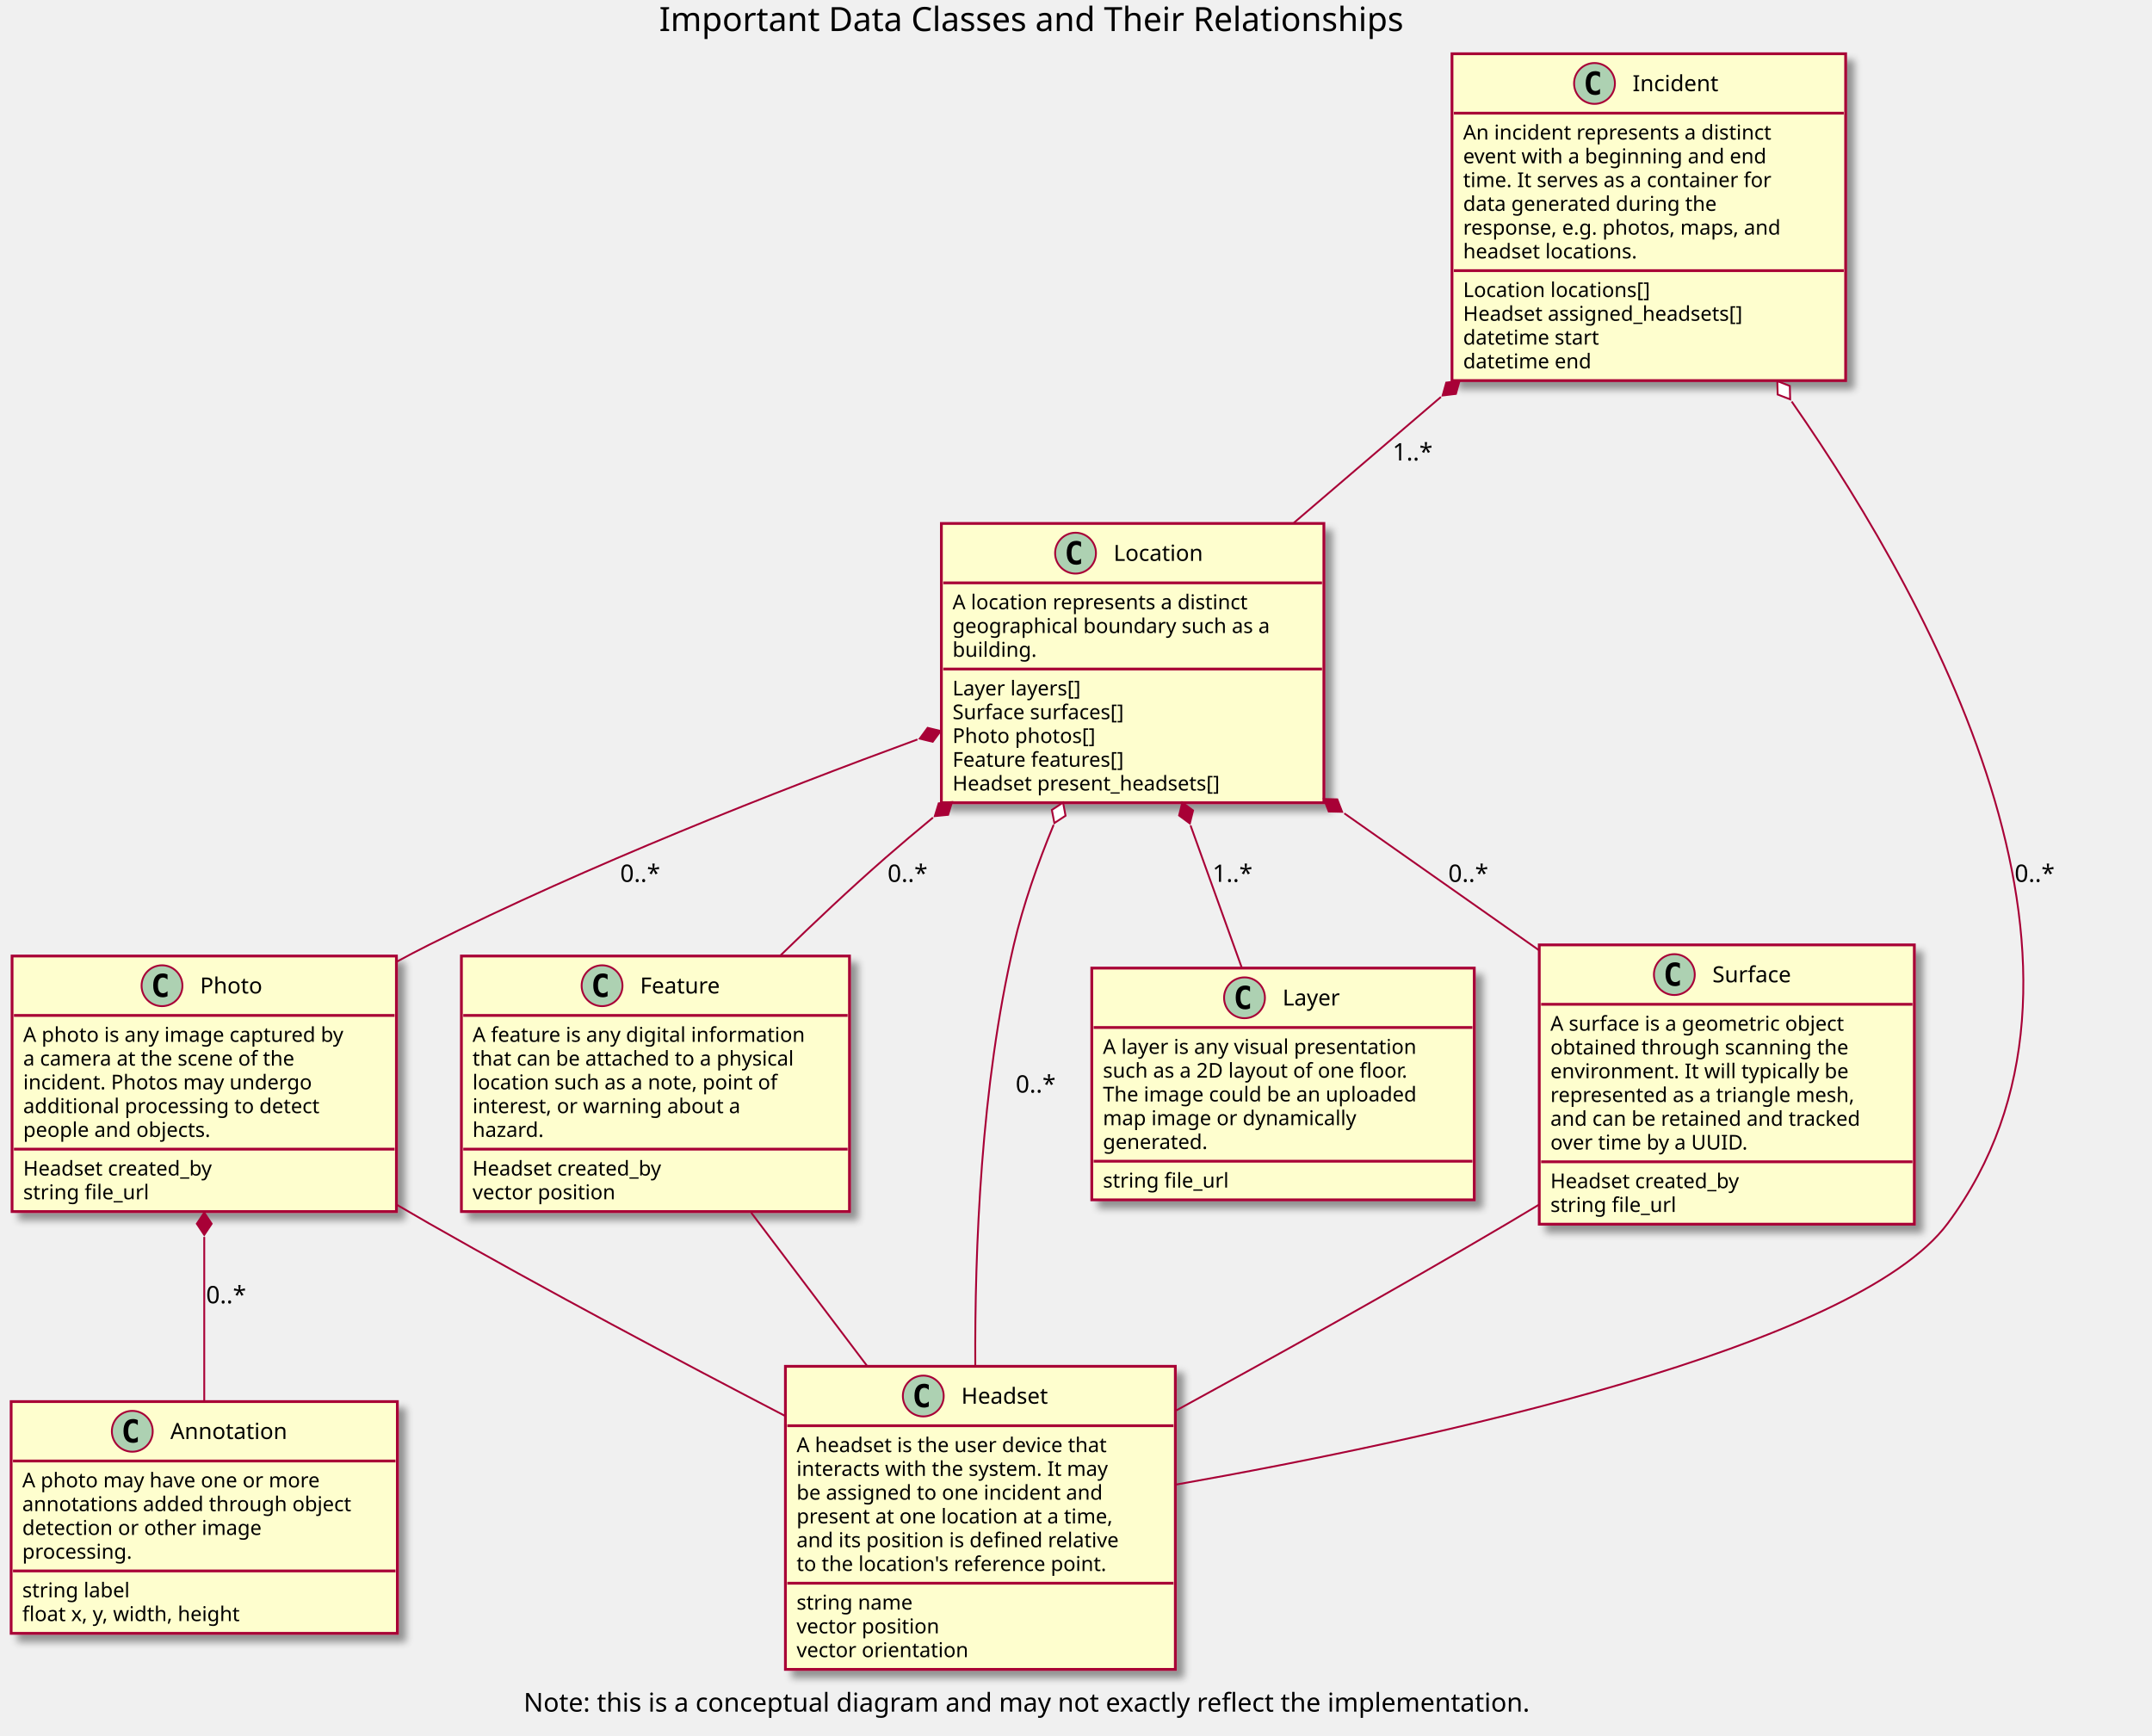
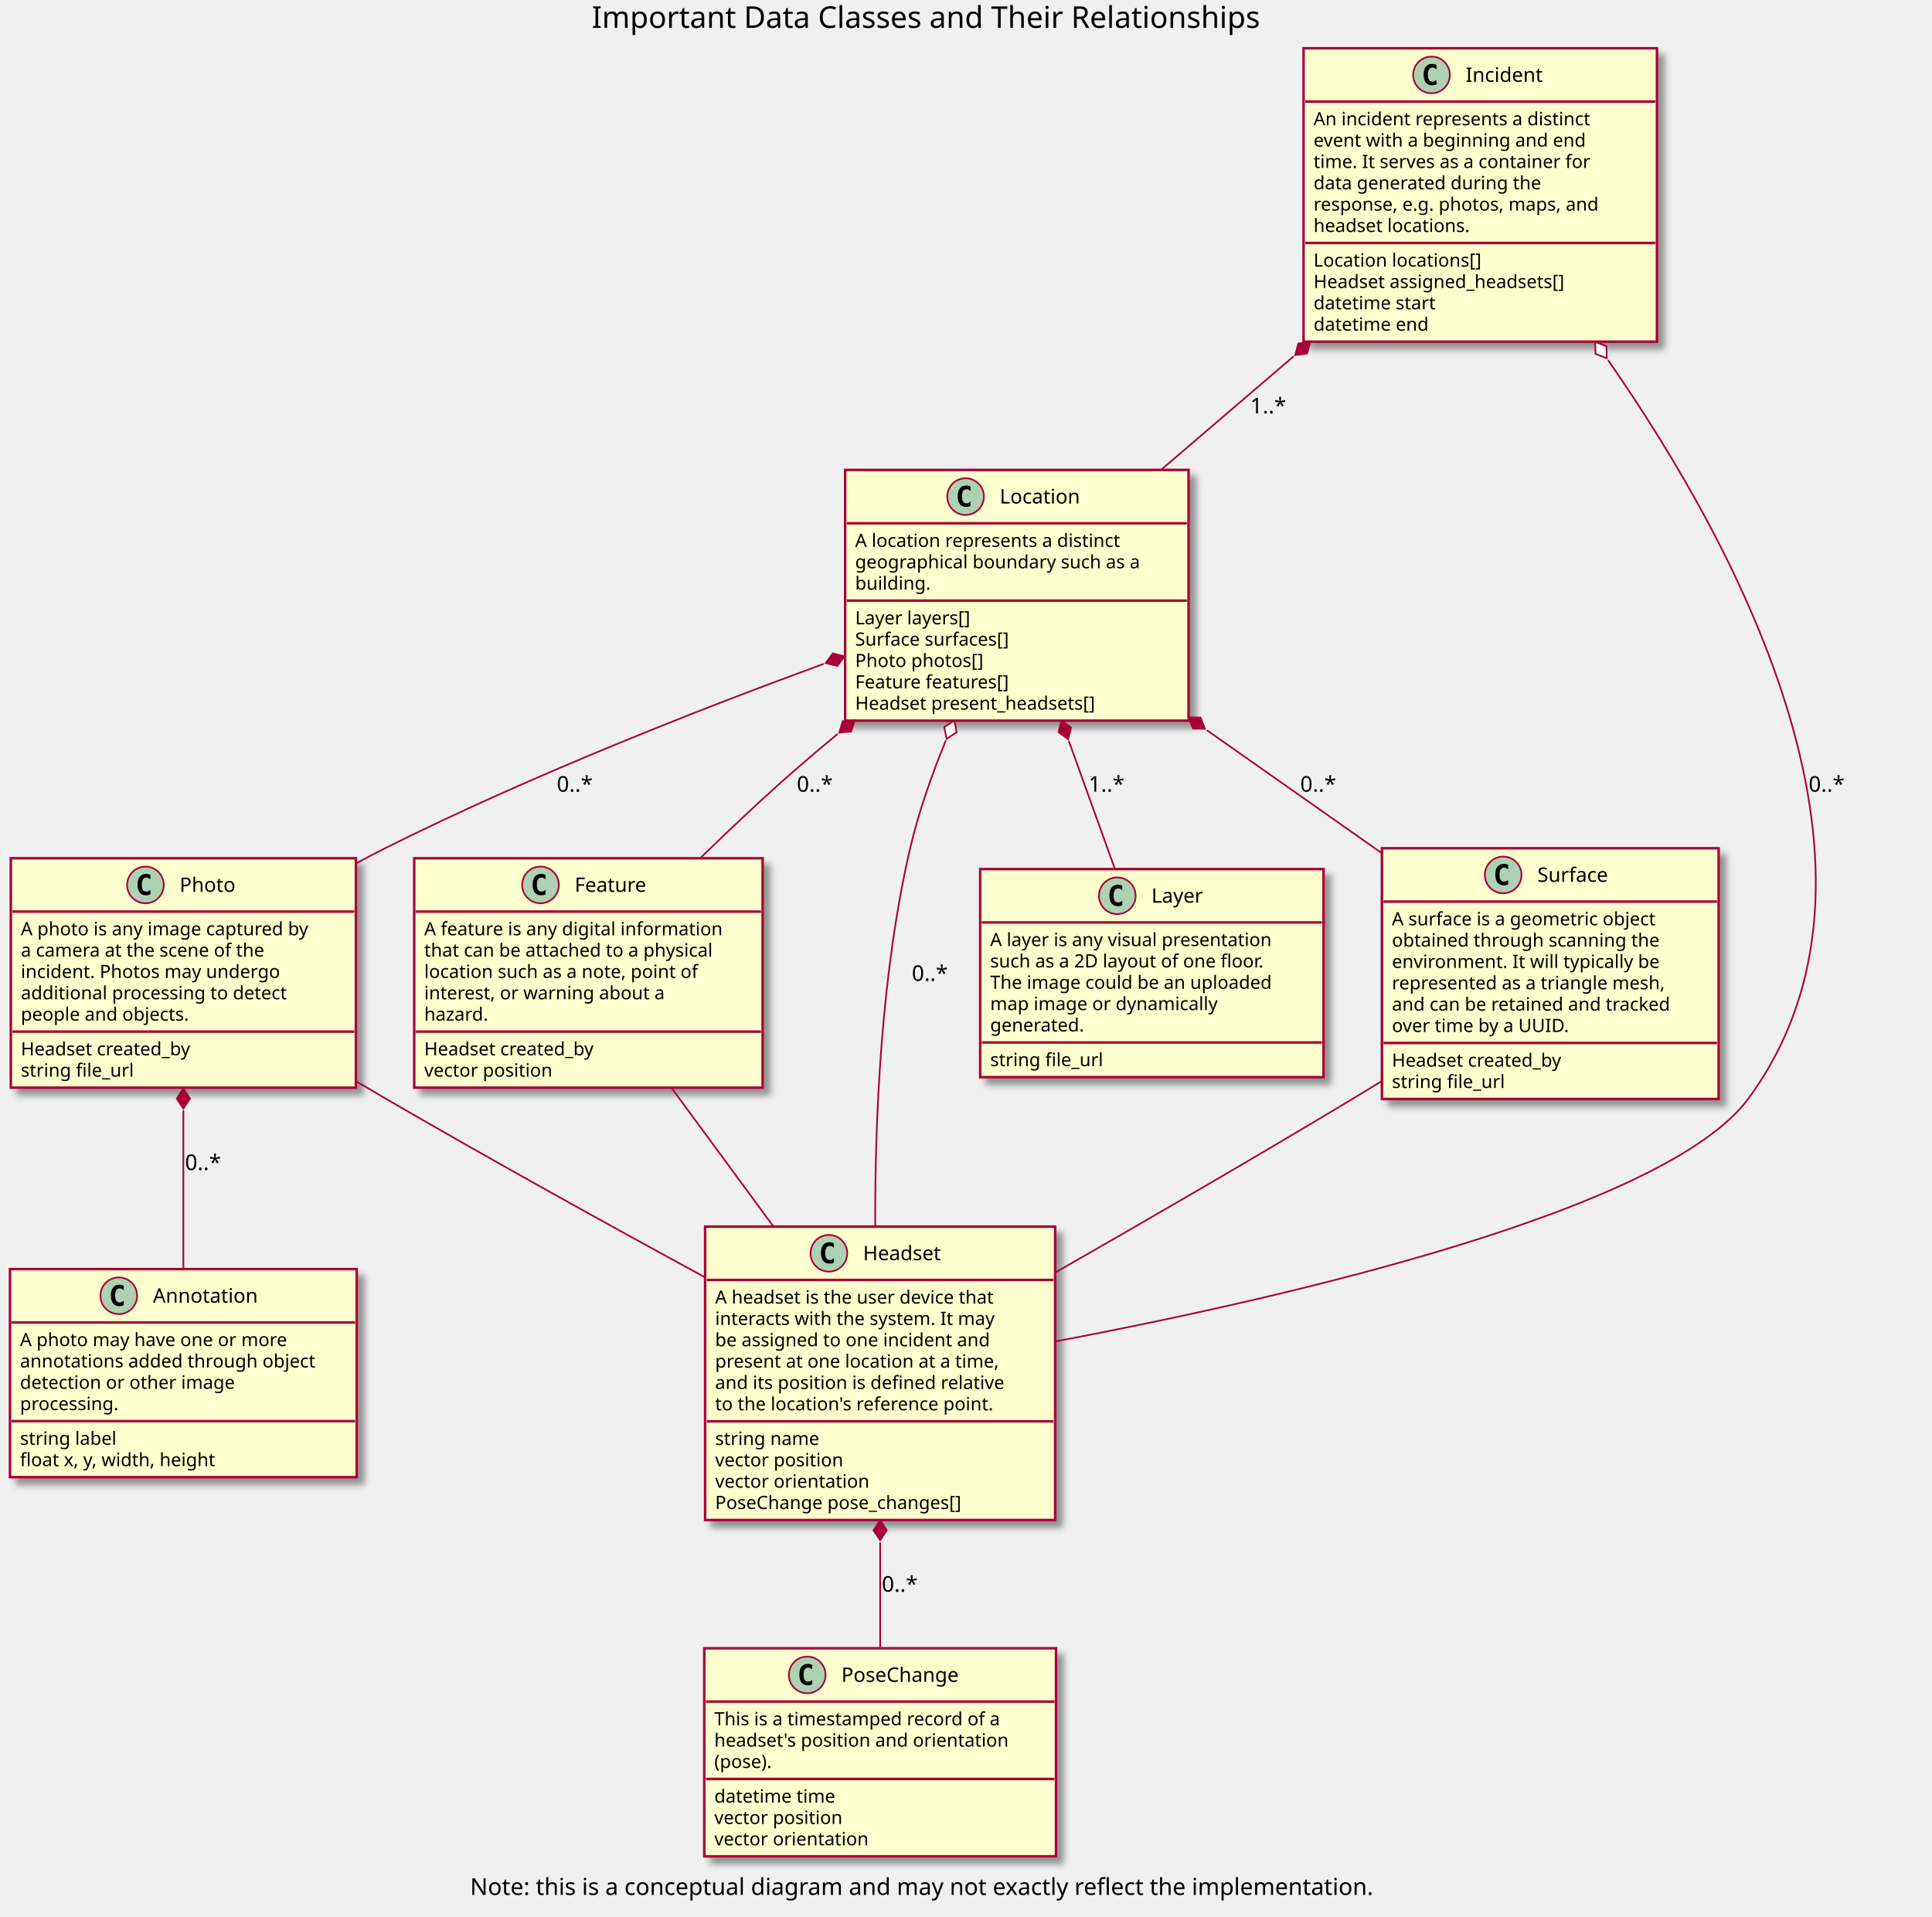
- <svg xmlns="http://www.w3.org/2000/svg" contentScriptType="application/ecmascript" contentStyleType="text/css" height="935px" preserveAspectRatio="none" style="width:1159px;height:935px;" version="1.1" viewBox="0 0 1159 935" width="1159px" zoomAndPan="magnify">
+ <svg xmlns="http://www.w3.org/2000/svg" contentScriptType="application/ecmascript" contentStyleType="text/css" height="1150px" preserveAspectRatio="none" style="width:1159px;height:1150px;" version="1.1" viewBox="0 0 1159 1150" width="1159px" zoomAndPan="magnify">
  <defs>
-     <filter height="300%" id="fhfvz9y73ic30" width="300%" x="-1" y="-1">
+     <filter height="300%" id="ftzdexumg2bv9" width="300%" x="-1" y="-1">
      <feGaussianBlur result="blurOut" stdDeviation="2.0" />
      <feColorMatrix in="blurOut" result="blurOut2" type="matrix" values="0 0 0 0 0 0 0 0 0 0 0 0 0 0 0 0 0 0 .4 0" />
      <feOffset dx="4.0" dy="4.0" in="blurOut2" result="blurOut3" />
      <feBlend in="SourceGraphic" in2="blurOut3" mode="normal" />
    </filter>
  </defs>
  <g>
    <text fill="#000000" font-family="sans-serif" font-size="18" lengthAdjust="spacingAndGlyphs" textLength="417" x="355" y="16.708">Important Data Classes and Their Relationships</text>
-     <rect fill="#FEFECE" filter="url(#fhfvz9y73ic30)" height="176.047" id="Incident" style="stroke: #A80036; stroke-width: 1.5;" width="212" x="782" y="28.953" />
+     <rect fill="#FEFECE" filter="url(#ftzdexumg2bv9)" height="176.047" id="Incident" style="stroke: #A80036; stroke-width: 1.5;" width="212" x="782" y="28.953" />
    <ellipse cx="858.75" cy="44.953" fill="#ADD1B2" rx="11" ry="11" style="stroke: #A80036; stroke-width: 1.0;" />
    <path d="M861.719,50.594 Q861.141,50.891 860.5,51.039 Q859.859,51.188 859.156,51.188 Q856.656,51.188 855.336,49.539 Q854.016,47.891 854.016,44.766 Q854.016,41.641 855.336,39.984 Q856.656,38.328 859.156,38.328 Q859.859,38.328 860.508,38.484 Q861.156,38.641 861.719,38.938 L861.719,41.656 Q861.094,41.078 860.5,40.805 Q859.906,40.531 859.281,40.531 Q857.938,40.531 857.25,41.602 Q856.562,42.672 856.562,44.766 Q856.562,46.859 857.25,47.93 Q857.938,49 859.281,49 Q859.906,49 860.5,48.727 Q861.094,48.453 861.719,47.875 L861.719,50.594 Z " />
    <text fill="#000000" font-family="sans-serif" font-size="12" lengthAdjust="spacingAndGlyphs" textLength="50" x="879.25" y="49.107">Incident</text>
    <line style="stroke: #A80036; stroke-width: 1.5;" x1="783" x2="993" y1="60.953" y2="60.953" />
    <text fill="#000000" font-family="sans-serif" font-size="11" lengthAdjust="spacingAndGlyphs" textLength="185" x="788" y="75.164">An incident represents a distinct</text>
    <text fill="#000000" font-family="sans-serif" font-size="11" lengthAdjust="spacingAndGlyphs" textLength="178" x="788" y="87.968">event with a beginning and end</text>
    <text fill="#000000" font-family="sans-serif" font-size="11" lengthAdjust="spacingAndGlyphs" textLength="189" x="788" y="100.773">time. It serves as a container for</text>
    <text fill="#000000" font-family="sans-serif" font-size="11" lengthAdjust="spacingAndGlyphs" textLength="149" x="788" y="113.578">data generated during the</text>
    <text fill="#000000" font-family="sans-serif" font-size="11" lengthAdjust="spacingAndGlyphs" textLength="196" x="788" y="126.382">response, e.g. photos, maps, and</text>
    <text fill="#000000" font-family="sans-serif" font-size="11" lengthAdjust="spacingAndGlyphs" textLength="105" x="788" y="139.187">headset locations.</text>
    <line style="stroke: #A80036; stroke-width: 1.5;" x1="783" x2="993" y1="145.781" y2="145.781" />
    <text fill="#000000" font-family="sans-serif" font-size="11" lengthAdjust="spacingAndGlyphs" textLength="110" x="788" y="159.992">Location locations[]</text>
    <text fill="#000000" font-family="sans-serif" font-size="11" lengthAdjust="spacingAndGlyphs" textLength="170" x="788" y="172.796">Headset assigned_headsets[]</text>
    <text fill="#000000" font-family="sans-serif" font-size="11" lengthAdjust="spacingAndGlyphs" textLength="81" x="788" y="185.601">datetime start</text>
    <text fill="#000000" font-family="sans-serif" font-size="11" lengthAdjust="spacingAndGlyphs" textLength="75" x="788" y="198.406">datetime end</text>
-     <rect fill="#FEFECE" filter="url(#fhfvz9y73ic30)" height="150.438" id="Location" style="stroke: #A80036; stroke-width: 1.5;" width="206" x="507" y="281.953" />
+     <rect fill="#FEFECE" filter="url(#ftzdexumg2bv9)" height="150.438" id="Location" style="stroke: #A80036; stroke-width: 1.5;" width="206" x="507" y="281.953" />
    <ellipse cx="579.25" cy="297.953" fill="#ADD1B2" rx="11" ry="11" style="stroke: #A80036; stroke-width: 1.0;" />
    <path d="M582.219,303.594 Q581.641,303.891 581,304.039 Q580.359,304.188 579.656,304.188 Q577.156,304.188 575.836,302.539 Q574.516,300.891 574.516,297.766 Q574.516,294.641 575.836,292.984 Q577.156,291.328 579.656,291.328 Q580.359,291.328 581.008,291.484 Q581.656,291.641 582.219,291.938 L582.219,294.656 Q581.594,294.078 581,293.805 Q580.406,293.531 579.781,293.531 Q578.438,293.531 577.75,294.602 Q577.062,295.672 577.062,297.766 Q577.062,299.859 577.75,300.93 Q578.438,302 579.781,302 Q580.406,302 581,301.727 Q581.594,301.453 582.219,300.875 L582.219,303.594 Z " />
    <text fill="#000000" font-family="sans-serif" font-size="12" lengthAdjust="spacingAndGlyphs" textLength="53" x="599.75" y="302.107">Location</text>
    <line style="stroke: #A80036; stroke-width: 1.5;" x1="508" x2="712" y1="313.953" y2="313.953" />
    <text fill="#000000" font-family="sans-serif" font-size="11" lengthAdjust="spacingAndGlyphs" textLength="178" x="513" y="328.164">A location represents a distinct</text>
    <text fill="#000000" font-family="sans-serif" font-size="11" lengthAdjust="spacingAndGlyphs" textLength="190" x="513" y="340.968">geographical boundary such as a</text>
    <text fill="#000000" font-family="sans-serif" font-size="11" lengthAdjust="spacingAndGlyphs" textLength="48" x="513" y="353.773">building.</text>
    <line style="stroke: #A80036; stroke-width: 1.5;" x1="508" x2="712" y1="360.367" y2="360.367" />
    <text fill="#000000" font-family="sans-serif" font-size="11" lengthAdjust="spacingAndGlyphs" textLength="78" x="513" y="374.578">Layer layers[]</text>
    <text fill="#000000" font-family="sans-serif" font-size="11" lengthAdjust="spacingAndGlyphs" textLength="106" x="513" y="387.382">Surface surfaces[]</text>
    <text fill="#000000" font-family="sans-serif" font-size="11" lengthAdjust="spacingAndGlyphs" textLength="83" x="513" y="400.187">Photo photos[]</text>
    <text fill="#000000" font-family="sans-serif" font-size="11" lengthAdjust="spacingAndGlyphs" textLength="103" x="513" y="412.992">Feature features[]</text>
    <text fill="#000000" font-family="sans-serif" font-size="11" lengthAdjust="spacingAndGlyphs" textLength="162" x="513" y="425.796">Headset present_headsets[]</text>
-     <rect fill="#FEFECE" filter="url(#fhfvz9y73ic30)" height="124.828" id="Layer" style="stroke: #A80036; stroke-width: 1.5;" width="206" x="588" y="521.453" />
+     <rect fill="#FEFECE" filter="url(#ftzdexumg2bv9)" height="124.828" id="Layer" style="stroke: #A80036; stroke-width: 1.5;" width="206" x="588" y="521.453" />
    <ellipse cx="670.25" cy="537.453" fill="#ADD1B2" rx="11" ry="11" style="stroke: #A80036; stroke-width: 1.0;" />
    <path d="M673.219,543.094 Q672.641,543.391 672,543.539 Q671.359,543.688 670.656,543.688 Q668.156,543.688 666.836,542.039 Q665.516,540.391 665.516,537.266 Q665.516,534.141 666.836,532.484 Q668.156,530.828 670.656,530.828 Q671.359,530.828 672.008,530.984 Q672.656,531.141 673.219,531.438 L673.219,534.156 Q672.594,533.578 672,533.305 Q671.406,533.031 670.781,533.031 Q669.438,533.031 668.75,534.102 Q668.062,535.172 668.062,537.266 Q668.062,539.359 668.75,540.43 Q669.438,541.5 670.781,541.5 Q671.406,541.5 672,541.227 Q672.594,540.953 673.219,540.375 L673.219,543.094 Z " />
    <text fill="#000000" font-family="sans-serif" font-size="12" lengthAdjust="spacingAndGlyphs" textLength="33" x="690.75" y="541.607">Layer</text>
    <line style="stroke: #A80036; stroke-width: 1.5;" x1="589" x2="793" y1="553.453" y2="553.453" />
    <text fill="#000000" font-family="sans-serif" font-size="11" lengthAdjust="spacingAndGlyphs" textLength="190" x="594" y="567.664">A layer is any visual presentation</text>
    <text fill="#000000" font-family="sans-serif" font-size="11" lengthAdjust="spacingAndGlyphs" textLength="187" x="594" y="580.468">such as a 2D layout of one floor.</text>
    <text fill="#000000" font-family="sans-serif" font-size="11" lengthAdjust="spacingAndGlyphs" textLength="186" x="594" y="593.273">The image could be an uploaded</text>
    <text fill="#000000" font-family="sans-serif" font-size="11" lengthAdjust="spacingAndGlyphs" textLength="150" x="594" y="606.078">map image or dynamically</text>
    <text fill="#000000" font-family="sans-serif" font-size="11" lengthAdjust="spacingAndGlyphs" textLength="62" x="594" y="618.882">generated.</text>
    <line style="stroke: #A80036; stroke-width: 1.5;" x1="589" x2="793" y1="625.477" y2="625.477" />
    <text fill="#000000" font-family="sans-serif" font-size="11" lengthAdjust="spacingAndGlyphs" textLength="75" x="594" y="639.687">string file_url</text>
-     <rect fill="#FEFECE" filter="url(#fhfvz9y73ic30)" height="150.438" id="Surface" style="stroke: #A80036; stroke-width: 1.5;" width="202" x="829" y="508.953" />
+     <rect fill="#FEFECE" filter="url(#ftzdexumg2bv9)" height="150.438" id="Surface" style="stroke: #A80036; stroke-width: 1.5;" width="202" x="829" y="508.953" />
    <ellipse cx="901.75" cy="524.953" fill="#ADD1B2" rx="11" ry="11" style="stroke: #A80036; stroke-width: 1.0;" />
    <path d="M904.719,530.594 Q904.141,530.891 903.5,531.039 Q902.859,531.188 902.156,531.188 Q899.656,531.188 898.336,529.539 Q897.016,527.891 897.016,524.766 Q897.016,521.641 898.336,519.984 Q899.656,518.328 902.156,518.328 Q902.859,518.328 903.508,518.484 Q904.156,518.641 904.719,518.938 L904.719,521.656 Q904.094,521.078 903.5,520.805 Q902.906,520.531 902.281,520.531 Q900.938,520.531 900.25,521.602 Q899.562,522.672 899.562,524.766 Q899.562,526.859 900.25,527.93 Q900.938,529 902.281,529 Q902.906,529 903.5,528.727 Q904.094,528.453 904.719,527.875 L904.719,530.594 Z " />
    <text fill="#000000" font-family="sans-serif" font-size="12" lengthAdjust="spacingAndGlyphs" textLength="48" x="922.25" y="529.107">Surface</text>
    <line style="stroke: #A80036; stroke-width: 1.5;" x1="830" x2="1030" y1="540.953" y2="540.953" />
    <text fill="#000000" font-family="sans-serif" font-size="11" lengthAdjust="spacingAndGlyphs" textLength="178" x="835" y="555.164">A surface is a geometric object</text>
    <text fill="#000000" font-family="sans-serif" font-size="11" lengthAdjust="spacingAndGlyphs" textLength="174" x="835" y="567.968">obtained through scanning the</text>
    <text fill="#000000" font-family="sans-serif" font-size="11" lengthAdjust="spacingAndGlyphs" textLength="175" x="835" y="580.773">environment. It will typically be</text>
    <text fill="#000000" font-family="sans-serif" font-size="11" lengthAdjust="spacingAndGlyphs" textLength="186" x="835" y="593.578">represented as a triangle mesh,</text>
    <text fill="#000000" font-family="sans-serif" font-size="11" lengthAdjust="spacingAndGlyphs" textLength="185" x="835" y="606.382">and can be retained and tracked</text>
    <text fill="#000000" font-family="sans-serif" font-size="11" lengthAdjust="spacingAndGlyphs" textLength="117" x="835" y="619.187">over time by a UUID.</text>
    <line style="stroke: #A80036; stroke-width: 1.5;" x1="830" x2="1030" y1="625.781" y2="625.781" />
    <text fill="#000000" font-family="sans-serif" font-size="11" lengthAdjust="spacingAndGlyphs" textLength="113" x="835" y="639.992">Headset created_by</text>
    <text fill="#000000" font-family="sans-serif" font-size="11" lengthAdjust="spacingAndGlyphs" textLength="75" x="835" y="652.796">string file_url</text>
-     <rect fill="#FEFECE" filter="url(#fhfvz9y73ic30)" height="137.633" id="Photo" style="stroke: #A80036; stroke-width: 1.5;" width="207" x="6.5" y="514.953" />
+     <rect fill="#FEFECE" filter="url(#ftzdexumg2bv9)" height="137.633" id="Photo" style="stroke: #A80036; stroke-width: 1.5;" width="207" x="6.5" y="514.953" />
    <ellipse cx="87.25" cy="530.953" fill="#ADD1B2" rx="11" ry="11" style="stroke: #A80036; stroke-width: 1.0;" />
    <path d="M90.219,536.594 Q89.641,536.891 89,537.039 Q88.359,537.188 87.656,537.188 Q85.156,537.188 83.836,535.539 Q82.516,533.891 82.516,530.766 Q82.516,527.641 83.836,525.984 Q85.156,524.328 87.656,524.328 Q88.359,524.328 89.008,524.484 Q89.656,524.641 90.219,524.938 L90.219,527.656 Q89.594,527.078 89,526.805 Q88.406,526.531 87.781,526.531 Q86.438,526.531 85.75,527.602 Q85.062,528.672 85.062,530.766 Q85.062,532.859 85.75,533.93 Q86.438,535 87.781,535 Q88.406,535 89,534.727 Q89.594,534.453 90.219,533.875 L90.219,536.594 Z " />
    <text fill="#000000" font-family="sans-serif" font-size="12" lengthAdjust="spacingAndGlyphs" textLength="37" x="107.75" y="535.107">Photo</text>
    <line style="stroke: #A80036; stroke-width: 1.5;" x1="7.5" x2="212.5" y1="546.953" y2="546.953" />
    <text fill="#000000" font-family="sans-serif" font-size="11" lengthAdjust="spacingAndGlyphs" textLength="191" x="12.5" y="561.164">A photo is any image captured by</text>
    <text fill="#000000" font-family="sans-serif" font-size="11" lengthAdjust="spacingAndGlyphs" textLength="166" x="12.5" y="573.968">a camera at the scene of the</text>
    <text fill="#000000" font-family="sans-serif" font-size="11" lengthAdjust="spacingAndGlyphs" textLength="170" x="12.5" y="586.773">incident. Photos may undergo</text>
    <text fill="#000000" font-family="sans-serif" font-size="11" lengthAdjust="spacingAndGlyphs" textLength="176" x="12.5" y="599.578">additional processing to detect</text>
    <text fill="#000000" font-family="sans-serif" font-size="11" lengthAdjust="spacingAndGlyphs" textLength="112" x="12.5" y="612.382">people and objects.</text>
    <line style="stroke: #A80036; stroke-width: 1.5;" x1="7.5" x2="212.5" y1="618.977" y2="618.977" />
    <text fill="#000000" font-family="sans-serif" font-size="11" lengthAdjust="spacingAndGlyphs" textLength="113" x="12.5" y="633.187">Headset created_by</text>
    <text fill="#000000" font-family="sans-serif" font-size="11" lengthAdjust="spacingAndGlyphs" textLength="75" x="12.5" y="645.992">string file_url</text>
-     <rect fill="#FEFECE" filter="url(#fhfvz9y73ic30)" height="124.828" id="Annotation" style="stroke: #A80036; stroke-width: 1.5;" width="208" x="6" y="754.953" />
-     <ellipse cx="71.25" cy="770.953" fill="#ADD1B2" rx="11" ry="11" style="stroke: #A80036; stroke-width: 1.0;" />
-     <path d="M74.219,776.594 Q73.641,776.891 73,777.039 Q72.359,777.188 71.656,777.188 Q69.156,777.188 67.836,775.539 Q66.516,773.891 66.516,770.766 Q66.516,767.641 67.836,765.984 Q69.156,764.328 71.656,764.328 Q72.359,764.328 73.008,764.484 Q73.656,764.641 74.219,764.938 L74.219,767.656 Q73.594,767.078 73,766.805 Q72.406,766.531 71.781,766.531 Q70.438,766.531 69.75,767.602 Q69.062,768.672 69.062,770.766 Q69.062,772.859 69.75,773.93 Q70.438,775 71.781,775 Q72.406,775 73,774.727 Q73.594,774.453 74.219,773.875 L74.219,776.594 Z " />
-     <text fill="#000000" font-family="sans-serif" font-size="12" lengthAdjust="spacingAndGlyphs" textLength="69" x="91.75" y="775.107">Annotation</text>
-     <line style="stroke: #A80036; stroke-width: 1.5;" x1="7" x2="213" y1="786.953" y2="786.953" />
-     <text fill="#000000" font-family="sans-serif" font-size="11" lengthAdjust="spacingAndGlyphs" textLength="177" x="12" y="801.164">A photo may have one or more</text>
-     <text fill="#000000" font-family="sans-serif" font-size="11" lengthAdjust="spacingAndGlyphs" textLength="192" x="12" y="813.968">annotations added through object</text>
-     <text fill="#000000" font-family="sans-serif" font-size="11" lengthAdjust="spacingAndGlyphs" textLength="141" x="12" y="826.773">detection or other image</text>
-     <text fill="#000000" font-family="sans-serif" font-size="11" lengthAdjust="spacingAndGlyphs" textLength="67" x="12" y="839.578">processing.</text>
-     <line style="stroke: #A80036; stroke-width: 1.5;" x1="7" x2="213" y1="846.172" y2="846.172" />
-     <text fill="#000000" font-family="sans-serif" font-size="11" lengthAdjust="spacingAndGlyphs" textLength="64" x="12" y="860.382">string label</text>
-     <text fill="#000000" font-family="sans-serif" font-size="11" lengthAdjust="spacingAndGlyphs" textLength="130" x="12" y="873.187">float x, y, width, height</text>
-     <rect fill="#FEFECE" filter="url(#fhfvz9y73ic30)" height="137.633" id="Feature" style="stroke: #A80036; stroke-width: 1.5;" width="209" x="248.5" y="514.953" />
+     <rect fill="#FEFECE" filter="url(#ftzdexumg2bv9)" height="124.828" id="Annotation" style="stroke: #A80036; stroke-width: 1.5;" width="208" x="6" y="761.453" />
+     <ellipse cx="71.25" cy="777.453" fill="#ADD1B2" rx="11" ry="11" style="stroke: #A80036; stroke-width: 1.0;" />
+     <path d="M74.219,783.094 Q73.641,783.391 73,783.539 Q72.359,783.688 71.656,783.688 Q69.156,783.688 67.836,782.039 Q66.516,780.391 66.516,777.266 Q66.516,774.141 67.836,772.484 Q69.156,770.828 71.656,770.828 Q72.359,770.828 73.008,770.984 Q73.656,771.141 74.219,771.438 L74.219,774.156 Q73.594,773.578 73,773.305 Q72.406,773.031 71.781,773.031 Q70.438,773.031 69.75,774.102 Q69.062,775.172 69.062,777.266 Q69.062,779.359 69.75,780.43 Q70.438,781.5 71.781,781.5 Q72.406,781.5 73,781.227 Q73.594,780.953 74.219,780.375 L74.219,783.094 Z " />
+     <text fill="#000000" font-family="sans-serif" font-size="12" lengthAdjust="spacingAndGlyphs" textLength="69" x="91.75" y="781.607">Annotation</text>
+     <line style="stroke: #A80036; stroke-width: 1.5;" x1="7" x2="213" y1="793.453" y2="793.453" />
+     <text fill="#000000" font-family="sans-serif" font-size="11" lengthAdjust="spacingAndGlyphs" textLength="177" x="12" y="807.664">A photo may have one or more</text>
+     <text fill="#000000" font-family="sans-serif" font-size="11" lengthAdjust="spacingAndGlyphs" textLength="192" x="12" y="820.468">annotations added through object</text>
+     <text fill="#000000" font-family="sans-serif" font-size="11" lengthAdjust="spacingAndGlyphs" textLength="141" x="12" y="833.273">detection or other image</text>
+     <text fill="#000000" font-family="sans-serif" font-size="11" lengthAdjust="spacingAndGlyphs" textLength="67" x="12" y="846.078">processing.</text>
+     <line style="stroke: #A80036; stroke-width: 1.5;" x1="7" x2="213" y1="852.672" y2="852.672" />
+     <text fill="#000000" font-family="sans-serif" font-size="11" lengthAdjust="spacingAndGlyphs" textLength="64" x="12" y="866.882">string label</text>
+     <text fill="#000000" font-family="sans-serif" font-size="11" lengthAdjust="spacingAndGlyphs" textLength="130" x="12" y="879.687">float x, y, width, height</text>
+     <rect fill="#FEFECE" filter="url(#ftzdexumg2bv9)" height="137.633" id="Feature" style="stroke: #A80036; stroke-width: 1.5;" width="209" x="248.5" y="514.953" />
    <ellipse cx="324.25" cy="530.953" fill="#ADD1B2" rx="11" ry="11" style="stroke: #A80036; stroke-width: 1.0;" />
    <path d="M327.219,536.594 Q326.641,536.891 326,537.039 Q325.359,537.188 324.656,537.188 Q322.156,537.188 320.836,535.539 Q319.516,533.891 319.516,530.766 Q319.516,527.641 320.836,525.984 Q322.156,524.328 324.656,524.328 Q325.359,524.328 326.008,524.484 Q326.656,524.641 327.219,524.938 L327.219,527.656 Q326.594,527.078 326,526.805 Q325.406,526.531 324.781,526.531 Q323.438,526.531 322.75,527.602 Q322.062,528.672 322.062,530.766 Q322.062,532.859 322.75,533.93 Q323.438,535 324.781,535 Q325.406,535 326,534.727 Q326.594,534.453 327.219,533.875 L327.219,536.594 Z " />
    <text fill="#000000" font-family="sans-serif" font-size="12" lengthAdjust="spacingAndGlyphs" textLength="49" x="344.75" y="535.107">Feature</text>
    <line style="stroke: #A80036; stroke-width: 1.5;" x1="249.5" x2="456.5" y1="546.953" y2="546.953" />
    <text fill="#000000" font-family="sans-serif" font-size="11" lengthAdjust="spacingAndGlyphs" textLength="197" x="254.5" y="561.164">A feature is any digital information</text>
    <text fill="#000000" font-family="sans-serif" font-size="11" lengthAdjust="spacingAndGlyphs" textLength="193" x="254.5" y="573.968">that can be attached to a physical</text>
    <text fill="#000000" font-family="sans-serif" font-size="11" lengthAdjust="spacingAndGlyphs" textLength="184" x="254.5" y="586.773">location such as a note, point of</text>
    <text fill="#000000" font-family="sans-serif" font-size="11" lengthAdjust="spacingAndGlyphs" textLength="160" x="254.5" y="599.578">interest, or warning about a</text>
    <text fill="#000000" font-family="sans-serif" font-size="11" lengthAdjust="spacingAndGlyphs" textLength="42" x="254.5" y="612.382">hazard.</text>
    <line style="stroke: #A80036; stroke-width: 1.5;" x1="249.5" x2="456.5" y1="618.977" y2="618.977" />
    <text fill="#000000" font-family="sans-serif" font-size="11" lengthAdjust="spacingAndGlyphs" textLength="113" x="254.5" y="633.187">Headset created_by</text>
    <text fill="#000000" font-family="sans-serif" font-size="11" lengthAdjust="spacingAndGlyphs" textLength="84" x="254.5" y="645.992">vector position</text>
-     <rect fill="#FEFECE" filter="url(#fhfvz9y73ic30)" height="163.242" id="Headset" style="stroke: #A80036; stroke-width: 1.5;" width="210" x="423" y="735.953" />
+     <rect fill="#FEFECE" filter="url(#ftzdexumg2bv9)" height="176.047" id="Headset" style="stroke: #A80036; stroke-width: 1.5;" width="210" x="423" y="735.953" />
    <ellipse cx="497.25" cy="751.953" fill="#ADD1B2" rx="11" ry="11" style="stroke: #A80036; stroke-width: 1.0;" />
    <path d="M500.219,757.594 Q499.641,757.891 499,758.039 Q498.359,758.188 497.656,758.188 Q495.156,758.188 493.836,756.539 Q492.516,754.891 492.516,751.766 Q492.516,748.641 493.836,746.984 Q495.156,745.328 497.656,745.328 Q498.359,745.328 499.008,745.484 Q499.656,745.641 500.219,745.938 L500.219,748.656 Q499.594,748.078 499,747.805 Q498.406,747.531 497.781,747.531 Q496.438,747.531 495.75,748.602 Q495.062,749.672 495.062,751.766 Q495.062,753.859 495.75,754.93 Q496.438,756 497.781,756 Q498.406,756 499,755.727 Q499.594,755.453 500.219,754.875 L500.219,757.594 Z " />
    <text fill="#000000" font-family="sans-serif" font-size="12" lengthAdjust="spacingAndGlyphs" textLength="53" x="517.75" y="756.107">Headset</text>
    <line style="stroke: #A80036; stroke-width: 1.5;" x1="424" x2="632" y1="767.953" y2="767.953" />
    <text fill="#000000" font-family="sans-serif" font-size="11" lengthAdjust="spacingAndGlyphs" textLength="189" x="429" y="782.164">A headset is the user device that</text>
    <text fill="#000000" font-family="sans-serif" font-size="11" lengthAdjust="spacingAndGlyphs" textLength="188" x="429" y="794.968">interacts with the system. It may</text>
    <text fill="#000000" font-family="sans-serif" font-size="11" lengthAdjust="spacingAndGlyphs" textLength="183" x="429" y="807.773">be assigned to one incident and</text>
    <text fill="#000000" font-family="sans-serif" font-size="11" lengthAdjust="spacingAndGlyphs" textLength="191" x="429" y="820.578">present at one location at a time,</text>
    <text fill="#000000" font-family="sans-serif" font-size="11" lengthAdjust="spacingAndGlyphs" textLength="194" x="429" y="833.382">and its position is defined relative</text>
    <text fill="#000000" font-family="sans-serif" font-size="11" lengthAdjust="spacingAndGlyphs" textLength="186" x="429" y="846.187">to the location's reference point.</text>
    <line style="stroke: #A80036; stroke-width: 1.5;" x1="424" x2="632" y1="852.781" y2="852.781" />
    <text fill="#000000" font-family="sans-serif" font-size="11" lengthAdjust="spacingAndGlyphs" textLength="69" x="429" y="866.992">string name</text>
    <text fill="#000000" font-family="sans-serif" font-size="11" lengthAdjust="spacingAndGlyphs" textLength="84" x="429" y="879.796">vector position</text>
    <text fill="#000000" font-family="sans-serif" font-size="11" lengthAdjust="spacingAndGlyphs" textLength="100" x="429" y="892.601">vector orientation</text>
+     <text fill="#000000" font-family="sans-serif" font-size="11" lengthAdjust="spacingAndGlyphs" textLength="165" x="429" y="905.406">PoseChange pose_changes[]</text>
+     <rect fill="#FEFECE" filter="url(#ftzdexumg2bv9)" height="124.828" id="PoseChange" style="stroke: #A80036; stroke-width: 1.5;" width="211" x="422.5" y="988.953" />
+     <ellipse cx="484.25" cy="1004.953" fill="#ADD1B2" rx="11" ry="11" style="stroke: #A80036; stroke-width: 1.0;" />
+     <path d="M487.219,1010.594 Q486.641,1010.891 486,1011.039 Q485.359,1011.188 484.656,1011.188 Q482.156,1011.188 480.836,1009.539 Q479.516,1007.891 479.516,1004.766 Q479.516,1001.641 480.836,999.984 Q482.156,998.328 484.656,998.328 Q485.359,998.328 486.008,998.484 Q486.656,998.641 487.219,998.938 L487.219,1001.656 Q486.594,1001.078 486,1000.805 Q485.406,1000.531 484.781,1000.531 Q483.438,1000.531 482.75,1001.602 Q482.062,1002.672 482.062,1004.766 Q482.062,1006.859 482.75,1007.93 Q483.438,1009 484.781,1009 Q485.406,1009 486,1008.727 Q486.594,1008.453 487.219,1007.875 L487.219,1010.594 Z " />
+     <text fill="#000000" font-family="sans-serif" font-size="12" lengthAdjust="spacingAndGlyphs" textLength="79" x="504.75" y="1009.107">PoseChange</text>
+     <line style="stroke: #A80036; stroke-width: 1.5;" x1="423.5" x2="632.5" y1="1020.953" y2="1020.953" />
+     <text fill="#000000" font-family="sans-serif" font-size="11" lengthAdjust="spacingAndGlyphs" textLength="195" x="428.5" y="1035.164">This is a timestamped record of a</text>
+     <text fill="#000000" font-family="sans-serif" font-size="11" lengthAdjust="spacingAndGlyphs" textLength="195" x="428.5" y="1047.968">headset's position and orientation</text>
+     <text fill="#000000" font-family="sans-serif" font-size="11" lengthAdjust="spacingAndGlyphs" textLength="40" x="428.5" y="1060.773">(pose).</text>
+     <line style="stroke: #A80036; stroke-width: 1.5;" x1="423.5" x2="632.5" y1="1067.367" y2="1067.367" />
+     <text fill="#000000" font-family="sans-serif" font-size="11" lengthAdjust="spacingAndGlyphs" textLength="79" x="428.5" y="1081.578">datetime time</text>
+     <text fill="#000000" font-family="sans-serif" font-size="11" lengthAdjust="spacingAndGlyphs" textLength="84" x="428.5" y="1094.382">vector position</text>
+     <text fill="#000000" font-family="sans-serif" font-size="11" lengthAdjust="spacingAndGlyphs" textLength="100" x="428.5" y="1107.187">vector orientation</text>
    <path d="M776.03,213.813 C749.64,236.403 721.91,260.143 696.83,281.613 " fill="none" id="Incident-Location" style="stroke: #A80036; stroke-width: 1.0;" />
    <polygon fill="#A80036" points="786.06,205.223,778.901,206.089,776.947,213.03,784.106,212.164,786.06,205.223" style="stroke: #A80036; stroke-width: 1.0;" />
    <text fill="#000000" font-family="sans-serif" font-size="13" lengthAdjust="spacingAndGlyphs" textLength="23" x="750" y="248.02">1..*</text>
    <path d="M641.19,444.603 C650.38,470.113 660.24,497.503 668.74,521.133 " fill="none" id="Location-Layer" style="stroke: #A80036; stroke-width: 1.0;" />
    <polygon fill="#A80036" points="636.75,432.253,635.018,439.253,640.813,443.544,642.545,436.545,636.75,432.253" style="stroke: #A80036; stroke-width: 1.0;" />
    <text fill="#000000" font-family="sans-serif" font-size="13" lengthAdjust="spacingAndGlyphs" textLength="23" x="653" y="475.02">1..*</text>
    <path d="M724,438.113 C758.22,462.163 795.5,488.383 828.82,511.813 " fill="none" id="Location-Surface" style="stroke: #A80036; stroke-width: 1.0;" />
    <polygon fill="#A80036" points="713.01,430.383,715.618,437.106,722.827,437.284,720.219,430.561,713.01,430.383" style="stroke: #A80036; stroke-width: 1.0;" />
    <text fill="#000000" font-family="sans-serif" font-size="13" lengthAdjust="spacingAndGlyphs" textLength="23" x="780" y="475.02">0..*</text>
    <path d="M494.11,398.303 C417.91,426.243 316.8,466.013 231,508.953 C225.27,511.823 219.46,514.863 213.64,518.023 " fill="none" id="Location-Photo" style="stroke: #A80036; stroke-width: 1.0;" />
    <polygon fill="#A80036" points="506.6,393.743,499.592,392.042,495.327,397.857,502.335,399.558,506.6,393.743" style="stroke: #A80036; stroke-width: 1.0;" />
    <text fill="#000000" font-family="sans-serif" font-size="13" lengthAdjust="spacingAndGlyphs" textLength="23" x="334" y="475.02">0..*</text>
    <path d="M502.47,440.383 C493.76,447.563 485.17,454.813 477,461.953 C458.09,478.483 438.33,497.103 420.27,514.693 " fill="none" id="Location-Feature" style="stroke: #A80036; stroke-width: 1.0;" />
    <polygon fill="#A80036" points="512.74,432.003,505.563,432.702,503.447,439.596,510.624,438.897,512.74,432.003" style="stroke: #A80036; stroke-width: 1.0;" />
    <text fill="#000000" font-family="sans-serif" font-size="13" lengthAdjust="spacingAndGlyphs" textLength="23" x="478" y="475.02">0..*</text>
-     <path d="M110,666.253 C110,695.293 110,727.523 110,754.653 " fill="none" id="Photo-Annotation" style="stroke: #A80036; stroke-width: 1.0;" />
-     <polygon fill="#A80036" points="110,653.163,106,659.163,110,665.163,114,659.163,110,653.163" style="stroke: #A80036; stroke-width: 1.0;" />
+     <path d="M110,666.223 C110,697.323 110,732.263 110,761.243 " fill="none" id="Photo-Annotation" style="stroke: #A80036; stroke-width: 1.0;" />
+     <polygon fill="#A80036" points="110,653.153,106,659.153,110,665.153,114,659.153,110,653.153" style="stroke: #A80036; stroke-width: 1.0;" />
    <text fill="#000000" font-family="sans-serif" font-size="13" lengthAdjust="spacingAndGlyphs" textLength="23" x="111" y="702.02">0..*</text>
-     <path d="M964.94,216.263 C1045.58,332.143 1147.89,525.753 1049,658.953 C999.29,725.913 770.47,775.403 633.15,799.693 " fill="none" id="Incident-Headset" style="stroke: #A80036; stroke-width: 1.0;" />
-     <polygon fill="#FFFFFF" points="957.21,205.293,957.399,212.502,964.126,215.1,963.937,207.891,957.21,205.293" style="stroke: #A80036; stroke-width: 1.0;" />
+     <path d="M964.67,216.073 C1045.07,331.763 1147.13,525.193 1049,658.953 C999.5,726.433 770.6,778.823 633.21,804.853 " fill="none" id="Incident-Headset" style="stroke: #A80036; stroke-width: 1.0;" />
+     <polygon fill="#FFFFFF" points="956.97,205.123,957.155,212.332,963.88,214.934,963.695,207.725,956.97,205.123" style="stroke: #A80036; stroke-width: 1.0;" />
    <text fill="#000000" font-family="sans-serif" font-size="13" lengthAdjust="spacingAndGlyphs" textLength="23" x="1085" y="475.02">0..*</text>
-     <path d="M567.45,444.283 C558.92,465.013 551.04,487.403 546,508.953 C528.35,584.463 524.92,673.083 525.26,735.743 " fill="none" id="Location-Headset" style="stroke: #A80036; stroke-width: 1.0;" />
-     <polygon fill="#FFFFFF" points="572.53,432.293,566.506,436.258,567.849,443.342,573.873,439.378,572.53,432.293" style="stroke: #A80036; stroke-width: 1.0;" />
+     <path d="M567.43,444.273 C558.9,465.003 551.03,487.393 546,508.953 C528.46,584.203 524.81,672.193 525.05,735.853 " fill="none" id="Location-Headset" style="stroke: #A80036; stroke-width: 1.0;" />
+     <polygon fill="#FFFFFF" points="572.52,432.283,566.496,436.248,567.839,443.332,573.863,439.368,572.52,432.283" style="stroke: #A80036; stroke-width: 1.0;" />
    <text fill="#000000" font-family="sans-serif" font-size="13" lengthAdjust="spacingAndGlyphs" textLength="23" x="547" y="588.52">0..*</text>
-     <path d="M828.84,648.883 C823.16,652.323 817.52,655.693 812,658.953 C753.49,693.483 687.14,730.403 633.29,759.813 " fill="none" id="Surface-Headset" style="stroke: #A80036; stroke-width: 1.0;" />
-     <path d="M213.71,648.943 C219.54,652.363 225.33,655.723 231,658.953 C293.87,694.803 365.52,732.873 422.69,762.603 " fill="none" id="Photo-Headset" style="stroke: #A80036; stroke-width: 1.0;" />
-     <path d="M404.56,653.163 C424.12,679.033 446.58,708.743 466.93,735.673 " fill="none" id="Feature-Headset" style="stroke: #A80036; stroke-width: 1.0;" />
-     <text fill="#000000" font-family="sans-serif" font-size="14" lengthAdjust="spacingAndGlyphs" textLength="563" x="282" y="921.948">Note: this is a conceptual diagram and may not exactly reflect the implementation.</text>
+     <path d="M828.77,648.773 C823.11,652.233 817.49,655.643 812,658.953 C753.22,694.343 686.85,732.753 633.07,763.493 " fill="none" id="Surface-Headset" style="stroke: #A80036; stroke-width: 1.0;" />
+     <path d="M213.78,648.833 C219.59,652.283 225.36,655.673 231,658.953 C294.14,695.663 365.79,735.293 422.9,766.393 " fill="none" id="Photo-Headset" style="stroke: #A80036; stroke-width: 1.0;" />
+     <path d="M403.15,653.153 C422.04,678.843 443.78,708.413 463.78,735.613 " fill="none" id="Feature-Headset" style="stroke: #A80036; stroke-width: 1.0;" />
+     <path d="M528,925.433 C528,946.963 528,969.103 528,988.653 " fill="none" id="Headset-PoseChange" style="stroke: #A80036; stroke-width: 1.0;" />
+     <polygon fill="#A80036" points="528,912.133,524,918.133,528,924.133,532,918.133,528,912.133" style="stroke: #A80036; stroke-width: 1.0;" />
+     <text fill="#000000" font-family="sans-serif" font-size="13" lengthAdjust="spacingAndGlyphs" textLength="23" x="529" y="955.02">0..*</text>
+     <text fill="#000000" font-family="sans-serif" font-size="14" lengthAdjust="spacingAndGlyphs" textLength="563" x="282" y="1136.948">Note: this is a conceptual diagram and may not exactly reflect the implementation.</text>
  </g>
</svg>
